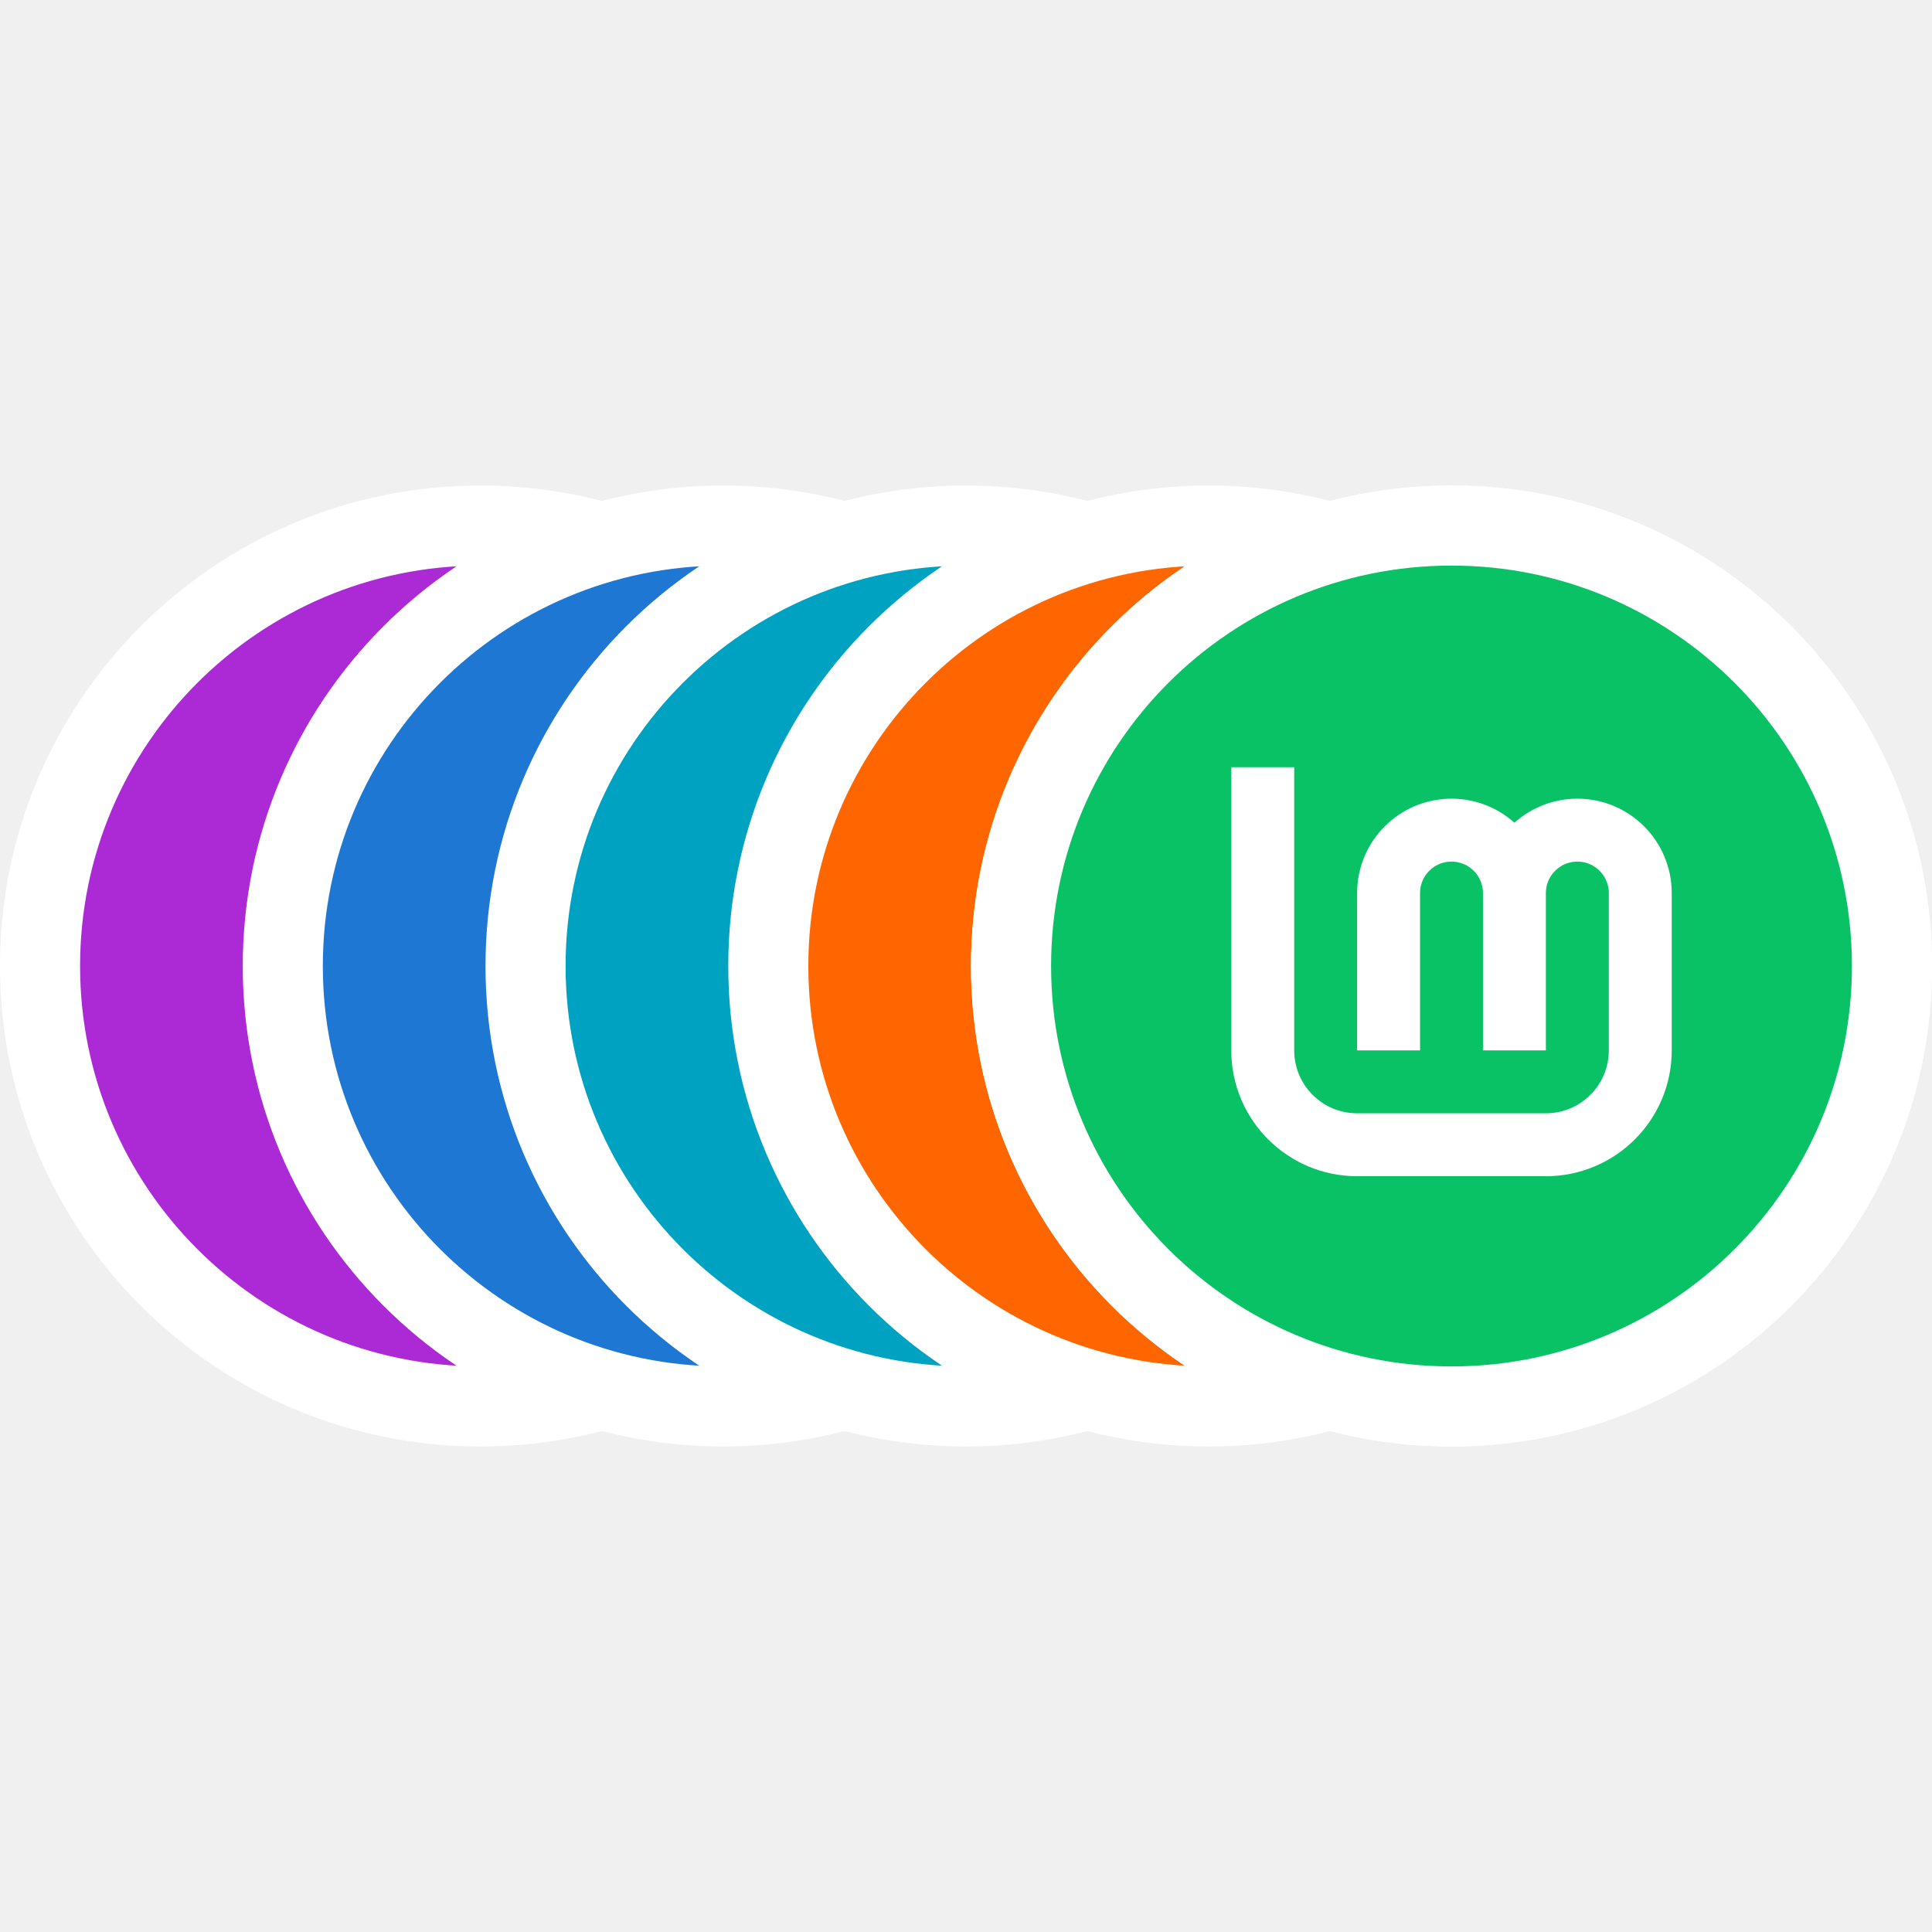
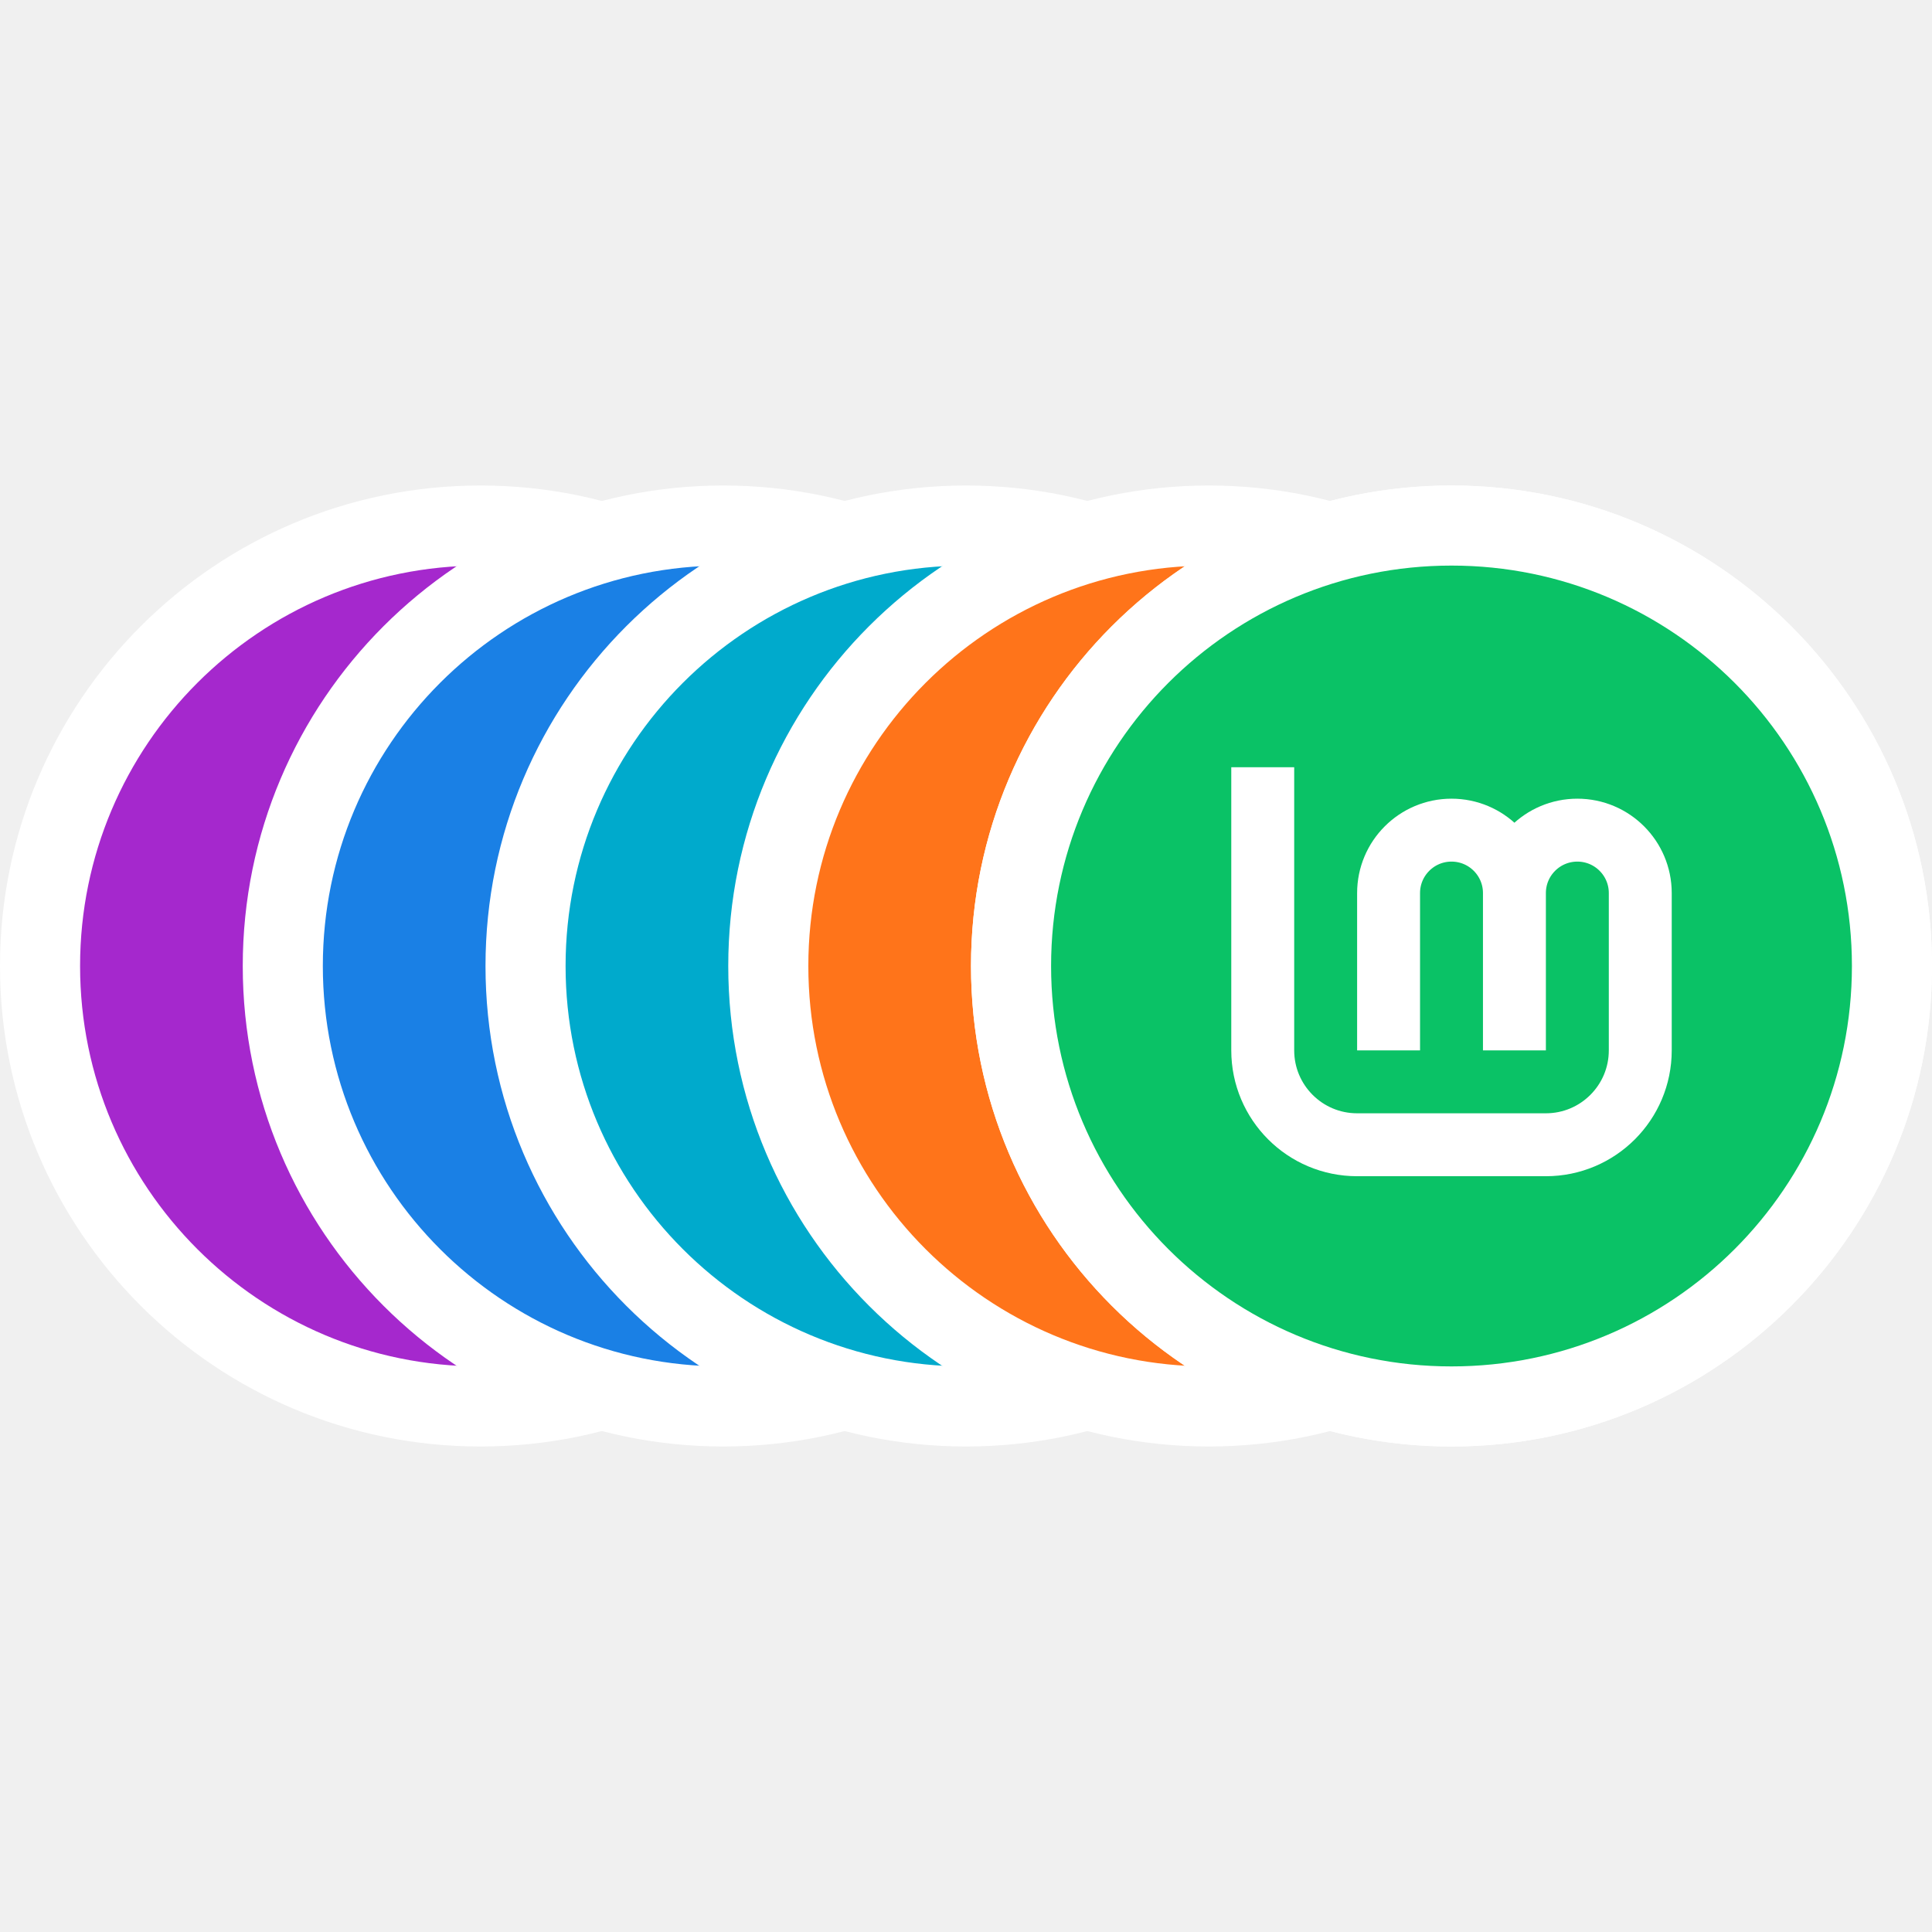
<svg xmlns="http://www.w3.org/2000/svg" width="772" height="772" viewBox="0 0 772 772" id="svg2" version="1.1">
  <defs id="defs4" />
  <g transform="translate(-60,65.99999)" id="layer2" />
  <g transform="translate(-60,65.99999)" id="layer1" />
  <g id="layer3" transform="translate(-76,34)">
-     <circle style="fill:#ab2ad5;fill-opacity:1;stroke:#ffffff;stroke-width:32;stroke-linecap:butt;stroke-linejoin:miter;stroke-miterlimit:4;stroke-dasharray:none;stroke-opacity:1" id="circle873" cx="268" cy="352" r="176" />
-     <circle r="176" cy="352" cx="365" id="circle871" style="fill:#1e77d2;fill-opacity:1;stroke:#ffffff;stroke-width:32;stroke-linecap:butt;stroke-linejoin:miter;stroke-miterlimit:4;stroke-dasharray:none;stroke-opacity:1" />
-     <circle style="fill:#00a2c2;fill-opacity:1;stroke:#ffffff;stroke-width:32;stroke-linecap:butt;stroke-linejoin:miter;stroke-miterlimit:4;stroke-dasharray:none;stroke-opacity:1" id="circle865" cx="462" cy="352" r="176" />
-     <circle style="fill:#ff6600;fill-opacity:1;stroke:#ffffff;stroke-width:32;stroke-linecap:butt;stroke-linejoin:miter;stroke-miterlimit:4;stroke-dasharray:none;stroke-opacity:1" id="circle861" cx="559" cy="352" r="176" />
-     <circle r="176" cy="352" cx="656" id="ellipse36" style="fill:#a040bf;fill-opacity:1;stroke:#ffffff;stroke-width:32;stroke-linecap:butt;stroke-linejoin:miter;stroke-miterlimit:4;stroke-dasharray:none;stroke-opacity:1" />
-     <circle style="fill:#ffffff;fill-opacity:1;stroke:#ffffff;stroke-width:32;stroke-linecap:butt;stroke-linejoin:miter;stroke-miterlimit:4;stroke-dasharray:none;stroke-opacity:1" id="circle862" cx="-656" cy="352" r="176" transform="scale(-1,1)" />
-     <g transform="matrix(1.142857,0,0,1.142857,389.7143,-760.4141)" id="g58">
-       <circle cy="973.362" cx="233" id="ellipse4247" style="fill:#0ac266;fill-opacity:1;stroke:none;stroke-width:22.336;stroke-linecap:butt;stroke-linejoin:bevel;stroke-miterlimit:4;stroke-dasharray:none;stroke-opacity:1" r="140" />
-       <path d="m 211,1002.862 v -55 c 0,-12.15 9.85,-22 22,-22 12.15,0 22,9.85 22,22 v 55 m -88,-99 v 99 c 0,18.225 14.775,33 33,33 h 66 c 18.225,0 33,-14.775 33,-33 v -55 c 0,-12.15 -9.85,-22 -22,-22 -12.15,0 -22,9.85 -22,22" style="fill:none;fill-opacity:0.267;stroke:#ffffff;stroke-width:22;stroke-linecap:butt;stroke-linejoin:miter;stroke-miterlimit:4;stroke-dasharray:none;stroke-opacity:1" id="path4249" />
+     <g id="g861">
+       <circle style="fill:#a528cd;fill-opacity:1;stroke:#ffffff;stroke-width:32;stroke-linecap:butt;stroke-linejoin:miter;stroke-miterlimit:4;stroke-dasharray:none;stroke-opacity:1" id="circle873" cx="268" cy="352" r="176" />
+       <circle r="176" cy="352" cx="365" id="circle871" style="fill:#1a80e5;fill-opacity:1;stroke:#ffffff;stroke-width:32;stroke-linecap:butt;stroke-linejoin:miter;stroke-miterlimit:4;stroke-dasharray:none;stroke-opacity:1" />
+       <circle style="fill:#00aacc;fill-opacity:1;stroke:#ffffff;stroke-width:32;stroke-linecap:butt;stroke-linejoin:miter;stroke-miterlimit:4;stroke-dasharray:none;stroke-opacity:1" id="circle865" cx="462" cy="352" r="176" />
+       <circle style="fill:#ff741a;fill-opacity:1;stroke:#ffffff;stroke-width:32;stroke-linecap:butt;stroke-linejoin:miter;stroke-miterlimit:4;stroke-dasharray:none;stroke-opacity:1" id="circle861" cx="559" cy="352" r="176" />
+       <circle r="176" cy="352" cx="656" id="ellipse36" style="fill:#a040bf;fill-opacity:1;stroke:#ffffff;stroke-width:32;stroke-linecap:butt;stroke-linejoin:miter;stroke-miterlimit:4;stroke-dasharray:none;stroke-opacity:1" />
+       <circle style="fill:#ffffff;fill-opacity:1;stroke:#ffffff;stroke-width:32;stroke-linecap:butt;stroke-linejoin:miter;stroke-miterlimit:4;stroke-dasharray:none;stroke-opacity:1" id="circle862" cx="-656" cy="352" r="176" transform="scale(-1,1)" />
+       <g transform="matrix(1.142857,0,0,1.142857,389.7143,-760.4141)" id="g58">
+         <circle cy="973.362" cx="233" id="ellipse4247" style="fill:#0ac266;fill-opacity:1;stroke:none;stroke-width:22.336;stroke-linecap:butt;stroke-linejoin:bevel;stroke-miterlimit:4;stroke-dasharray:none;stroke-opacity:1" r="140" />
+         <path d="m 211,1002.862 v -55 c 0,-12.15 9.85,-22 22,-22 12.15,0 22,9.85 22,22 v 55 m -88,-99 v 99 c 0,18.225 14.775,33 33,33 h 66 c 18.225,0 33,-14.775 33,-33 v -55 c 0,-12.15 -9.85,-22 -22,-22 -12.15,0 -22,9.85 -22,22" style="fill:none;fill-opacity:0.267;stroke:#ffffff;stroke-width:22;stroke-linecap:butt;stroke-linejoin:miter;stroke-miterlimit:4;stroke-dasharray:none;stroke-opacity:1" id="path4249" />
+       </g>
    </g>
  </g>
</svg>
